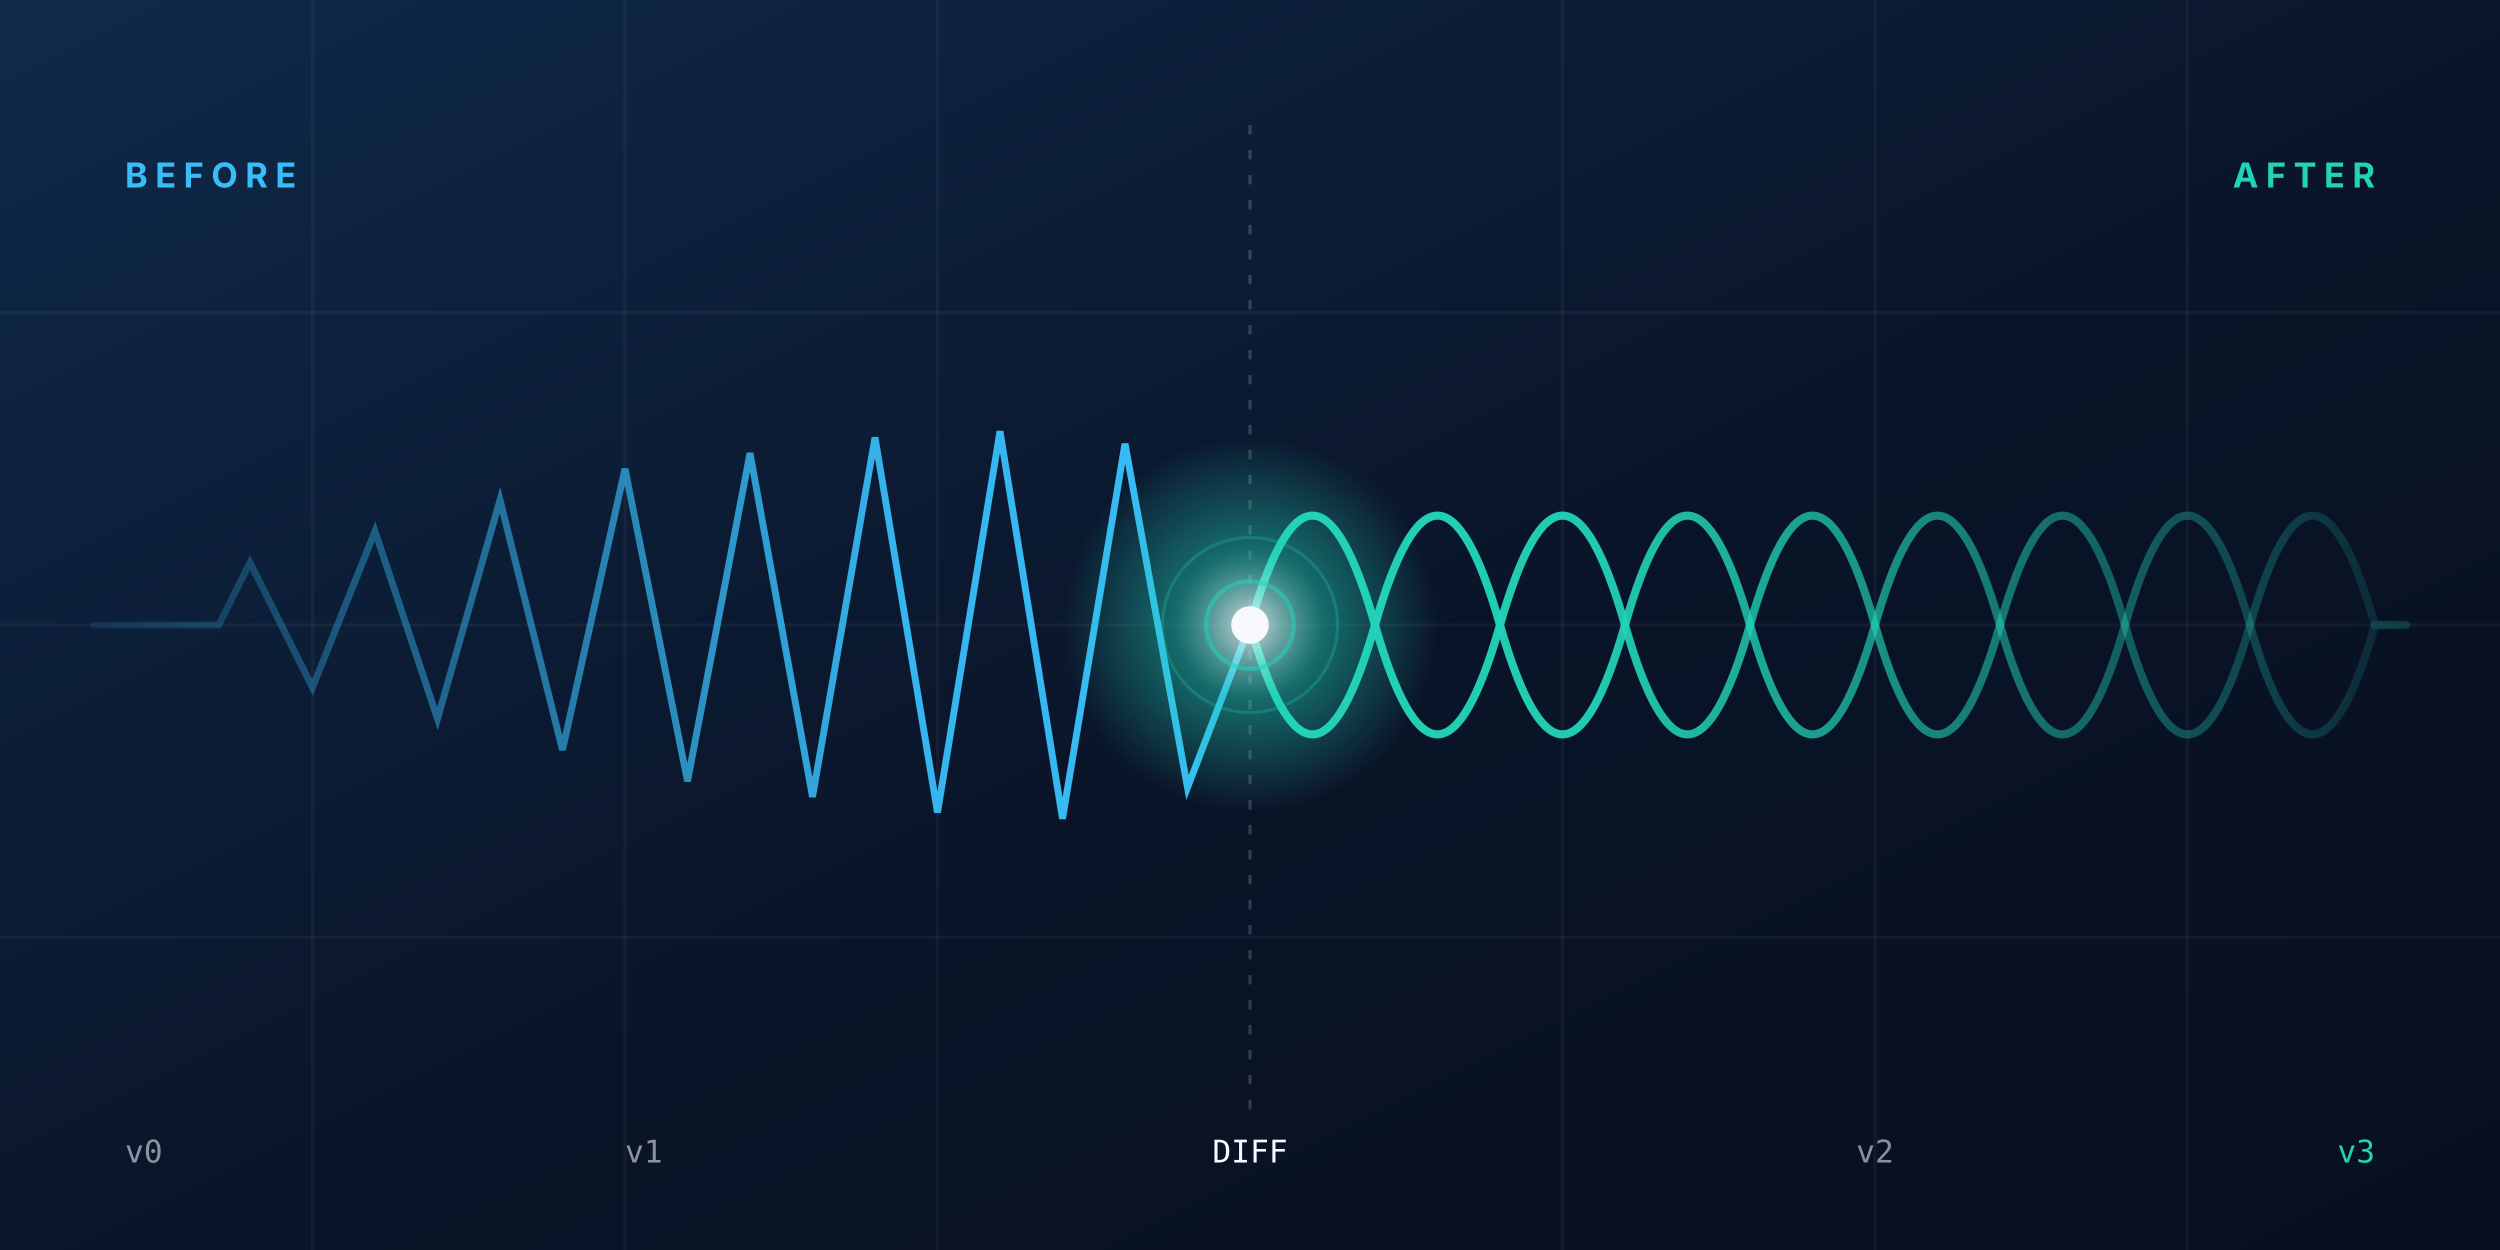
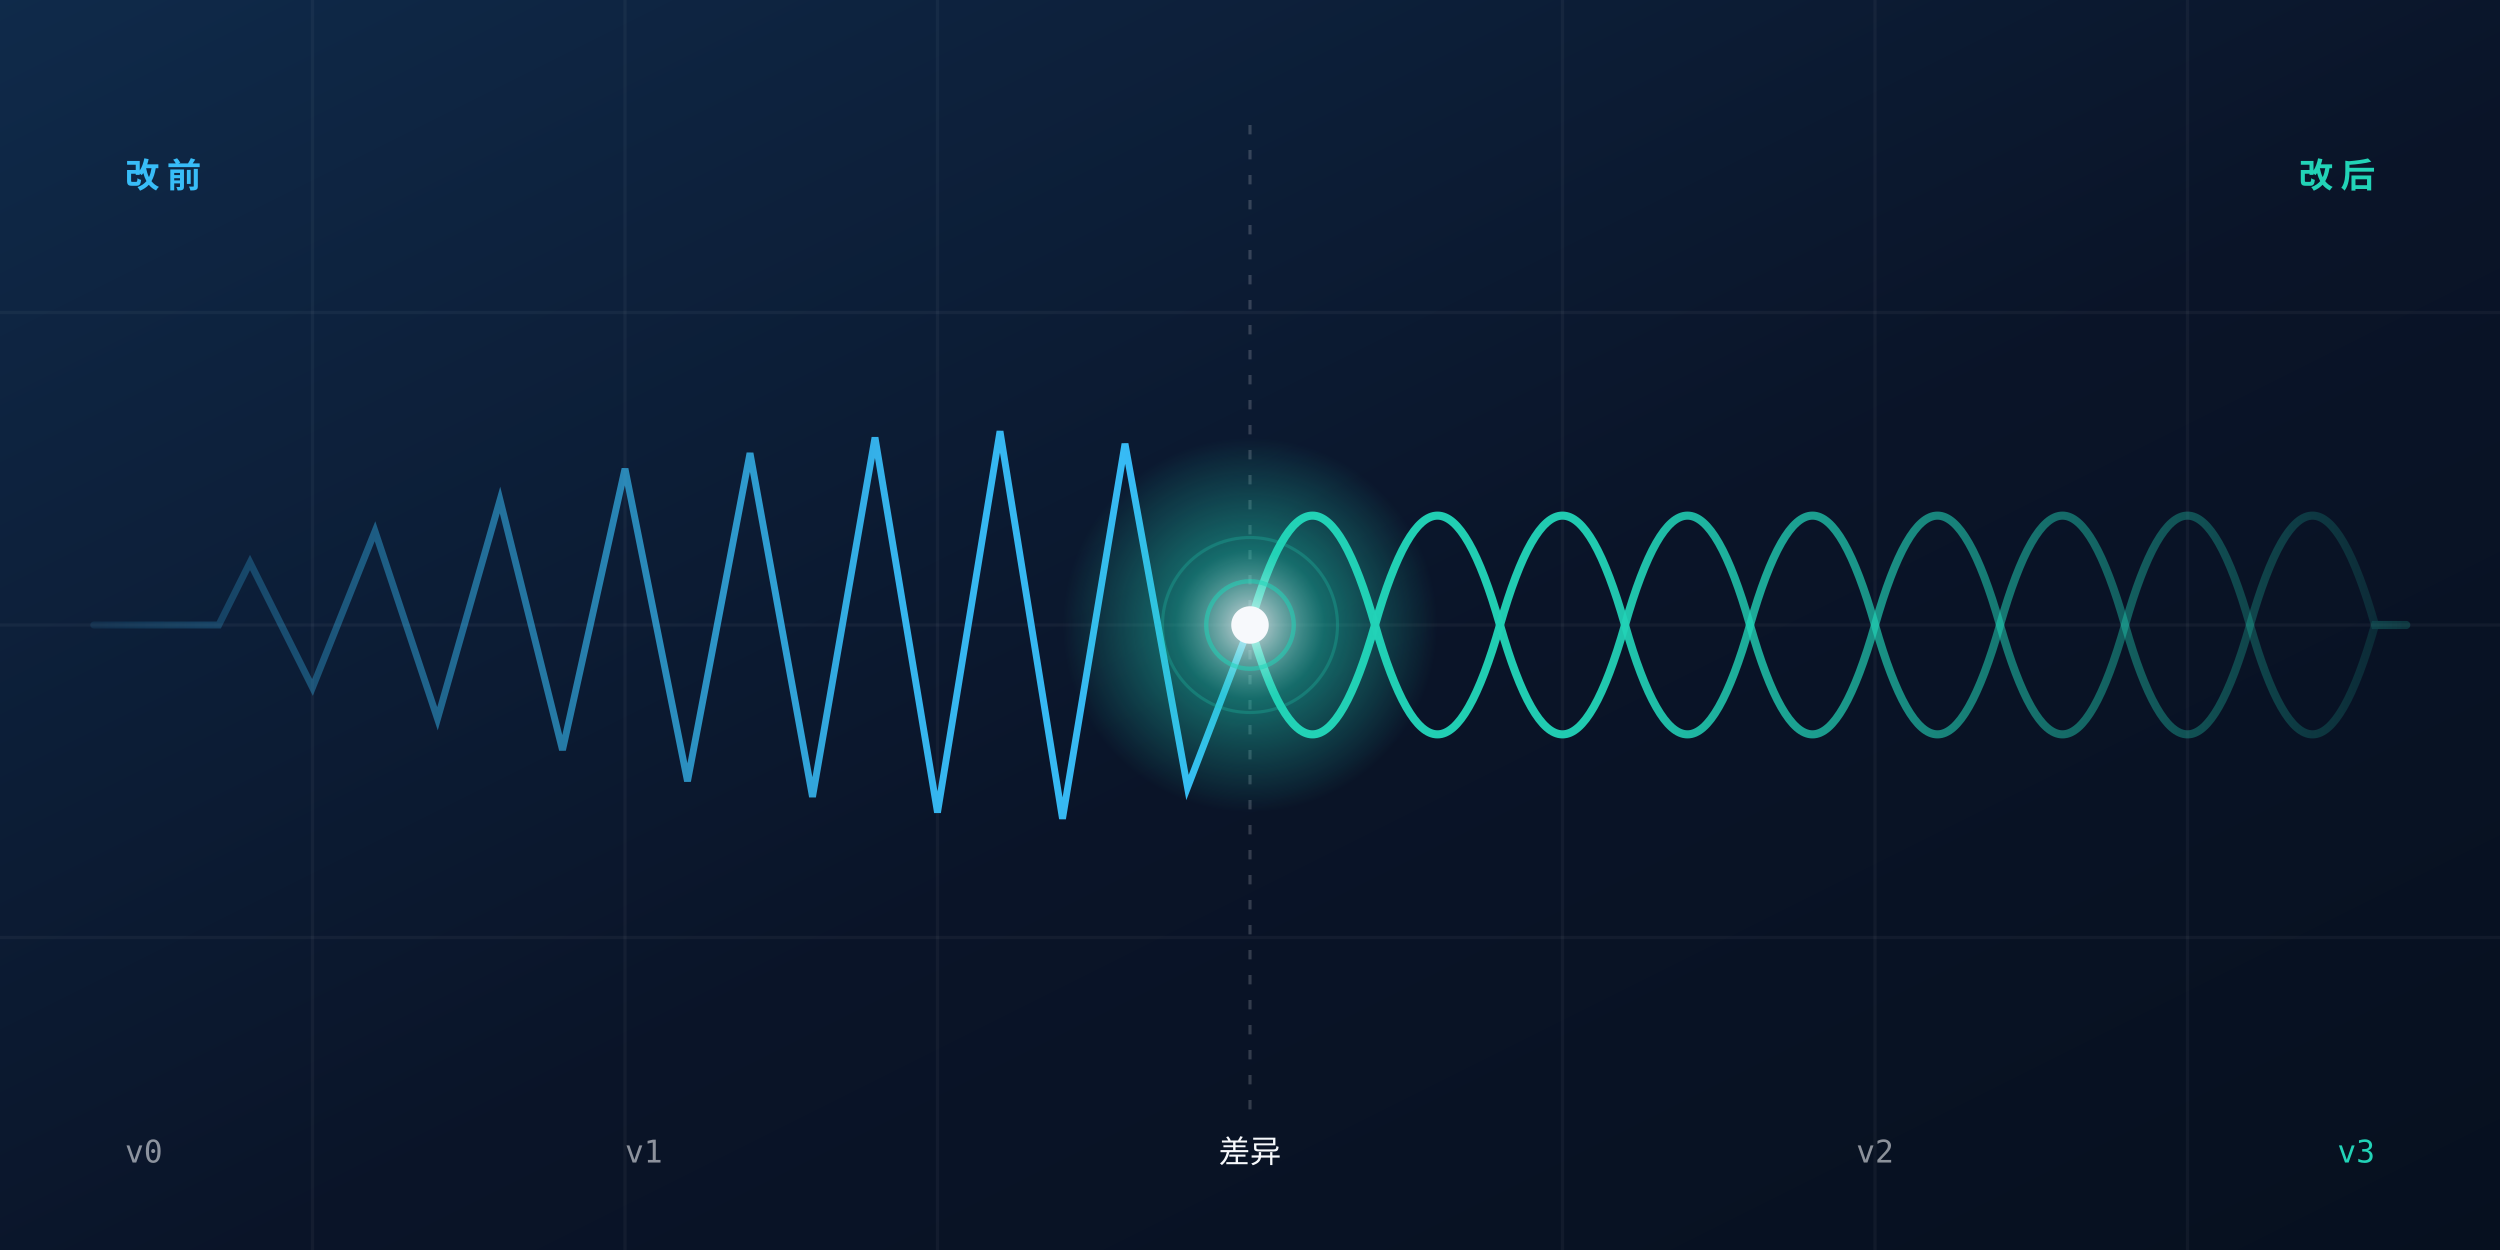
<svg xmlns="http://www.w3.org/2000/svg" viewBox="0 0 800 400" width="800" height="400" role="img" aria-label="Compare — two facing waveforms colliding at the centre, before / after energy">
  <defs>
    <linearGradient id="sb-compare-bg" x1="0" y1="0" x2="1" y2="1">
      <stop offset="0%" stop-color="#0F2A4A" />
      <stop offset="55%" stop-color="#0A1428" />
      <stop offset="100%" stop-color="#06101F" />
    </linearGradient>
    <linearGradient id="sb-compare-before" x1="0" y1="0.5" x2="1" y2="0.5">
      <stop offset="0%" stop-color="#38BDF8" stop-opacity="0.10" />
      <stop offset="70%" stop-color="#38BDF8" stop-opacity="0.95" />
      <stop offset="100%" stop-color="#38BDF8" />
    </linearGradient>
    <linearGradient id="sb-compare-after" x1="1" y1="0.5" x2="0" y2="0.5">
      <stop offset="0%" stop-color="#22D3B7" stop-opacity="0.10" />
      <stop offset="70%" stop-color="#22D3B7" stop-opacity="0.95" />
      <stop offset="100%" stop-color="#22D3B7" />
    </linearGradient>
    <radialGradient id="sb-compare-spark" cx="0.5" cy="0.5" r="0.5">
      <stop offset="0%" stop-color="#F7F9FC" stop-opacity="0.85" />
      <stop offset="40%" stop-color="#22D3B7" stop-opacity="0.45" />
      <stop offset="100%" stop-color="#22D3B7" stop-opacity="0" />
    </radialGradient>
  </defs>
  <rect width="800" height="400" fill="url(#sb-compare-bg)" />
  <g stroke="rgba(255,255,255,0.04)" stroke-width="1">
    <path d="M0 100H800M0 200H800M0 300H800" />
    <path d="M100 0V400M200 0V400M300 0V400M500 0V400M600 0V400M700 0V400" />
  </g>
  <line x1="400" y1="40" x2="400" y2="360" stroke="rgba(247,249,252,0.18)" stroke-width="1" stroke-dasharray="3 5" />
  <g fill="none" stroke="url(#sb-compare-before)" stroke-width="2.2" stroke-linecap="round">
    <path d="M30 200 L70 200 L80 180 L100 220 L120 170 L140 230 L160 160 L180 240 L200 150 L220 250 L240 145 L260 255 L280 140 L300 260 L320 138 L340 262 L360 142 L380 252 L400 200" />
    <path d="M30 200 L70 200 L80 200 L100 200 L120 200 L140 200 L160 200 L180 200 L200 200 L220 200 L240 200 L260 200 L280 200 L300 200 L320 200 L340 200 L360 200 L380 200 L400 200" stroke-width="1" stroke-opacity="0.35" />
  </g>
  <g fill="none" stroke="url(#sb-compare-after)" stroke-width="2.6" stroke-linecap="round">
    <path d="M400 200 Q420 130 440 200 T480 200 T520 200 T560 200 T600 200 T640 200 T680 200 T720 200 T760 200 L770 200" />
    <path d="M400 200 Q420 270 440 200 T480 200 T520 200 T560 200 T600 200 T640 200 T680 200 T720 200 T760 200 L770 200" />
    <path d="M400 200 L770 200" stroke-width="1" stroke-opacity="0.35" />
  </g>
  <circle cx="400" cy="200" r="60" fill="url(#sb-compare-spark)" />
  <circle cx="400" cy="200" r="6" fill="#F7F9FC" />
  <circle cx="400" cy="200" r="14" fill="none" stroke="rgba(34,211,183,0.55)" stroke-width="1.4" />
  <circle cx="400" cy="200" r="28" fill="none" stroke="rgba(34,211,183,0.25)" stroke-width="1" />
  <g font-family="Inter, sans-serif" font-weight="700" font-size="11" letter-spacing="2.4">
-     <text x="40" y="60" fill="#38BDF8">BEFORE</text>
-     <text x="760" y="60" fill="#22D3B7" text-anchor="end">AFTER</text>
+     <text x="40" y="60" fill="#38BDF8">改前</text>
+     <text x="760" y="60" fill="#22D3B7" text-anchor="end">改后</text>
  </g>
  <g font-family="JetBrains Mono, monospace" font-size="10" fill="rgba(247,249,252,0.55)">
    <text x="40" y="372">v0</text>
    <text x="200" y="372">v1</text>
-     <text x="400" y="372" text-anchor="middle" fill="#F7F9FC">DIFF</text>
+     <text x="400" y="372" text-anchor="middle" fill="#F7F9FC">差异</text>
    <text x="600" y="372" text-anchor="middle">v2</text>
    <text x="760" y="372" text-anchor="end" fill="#22D3B7">v3</text>
  </g>
</svg>
